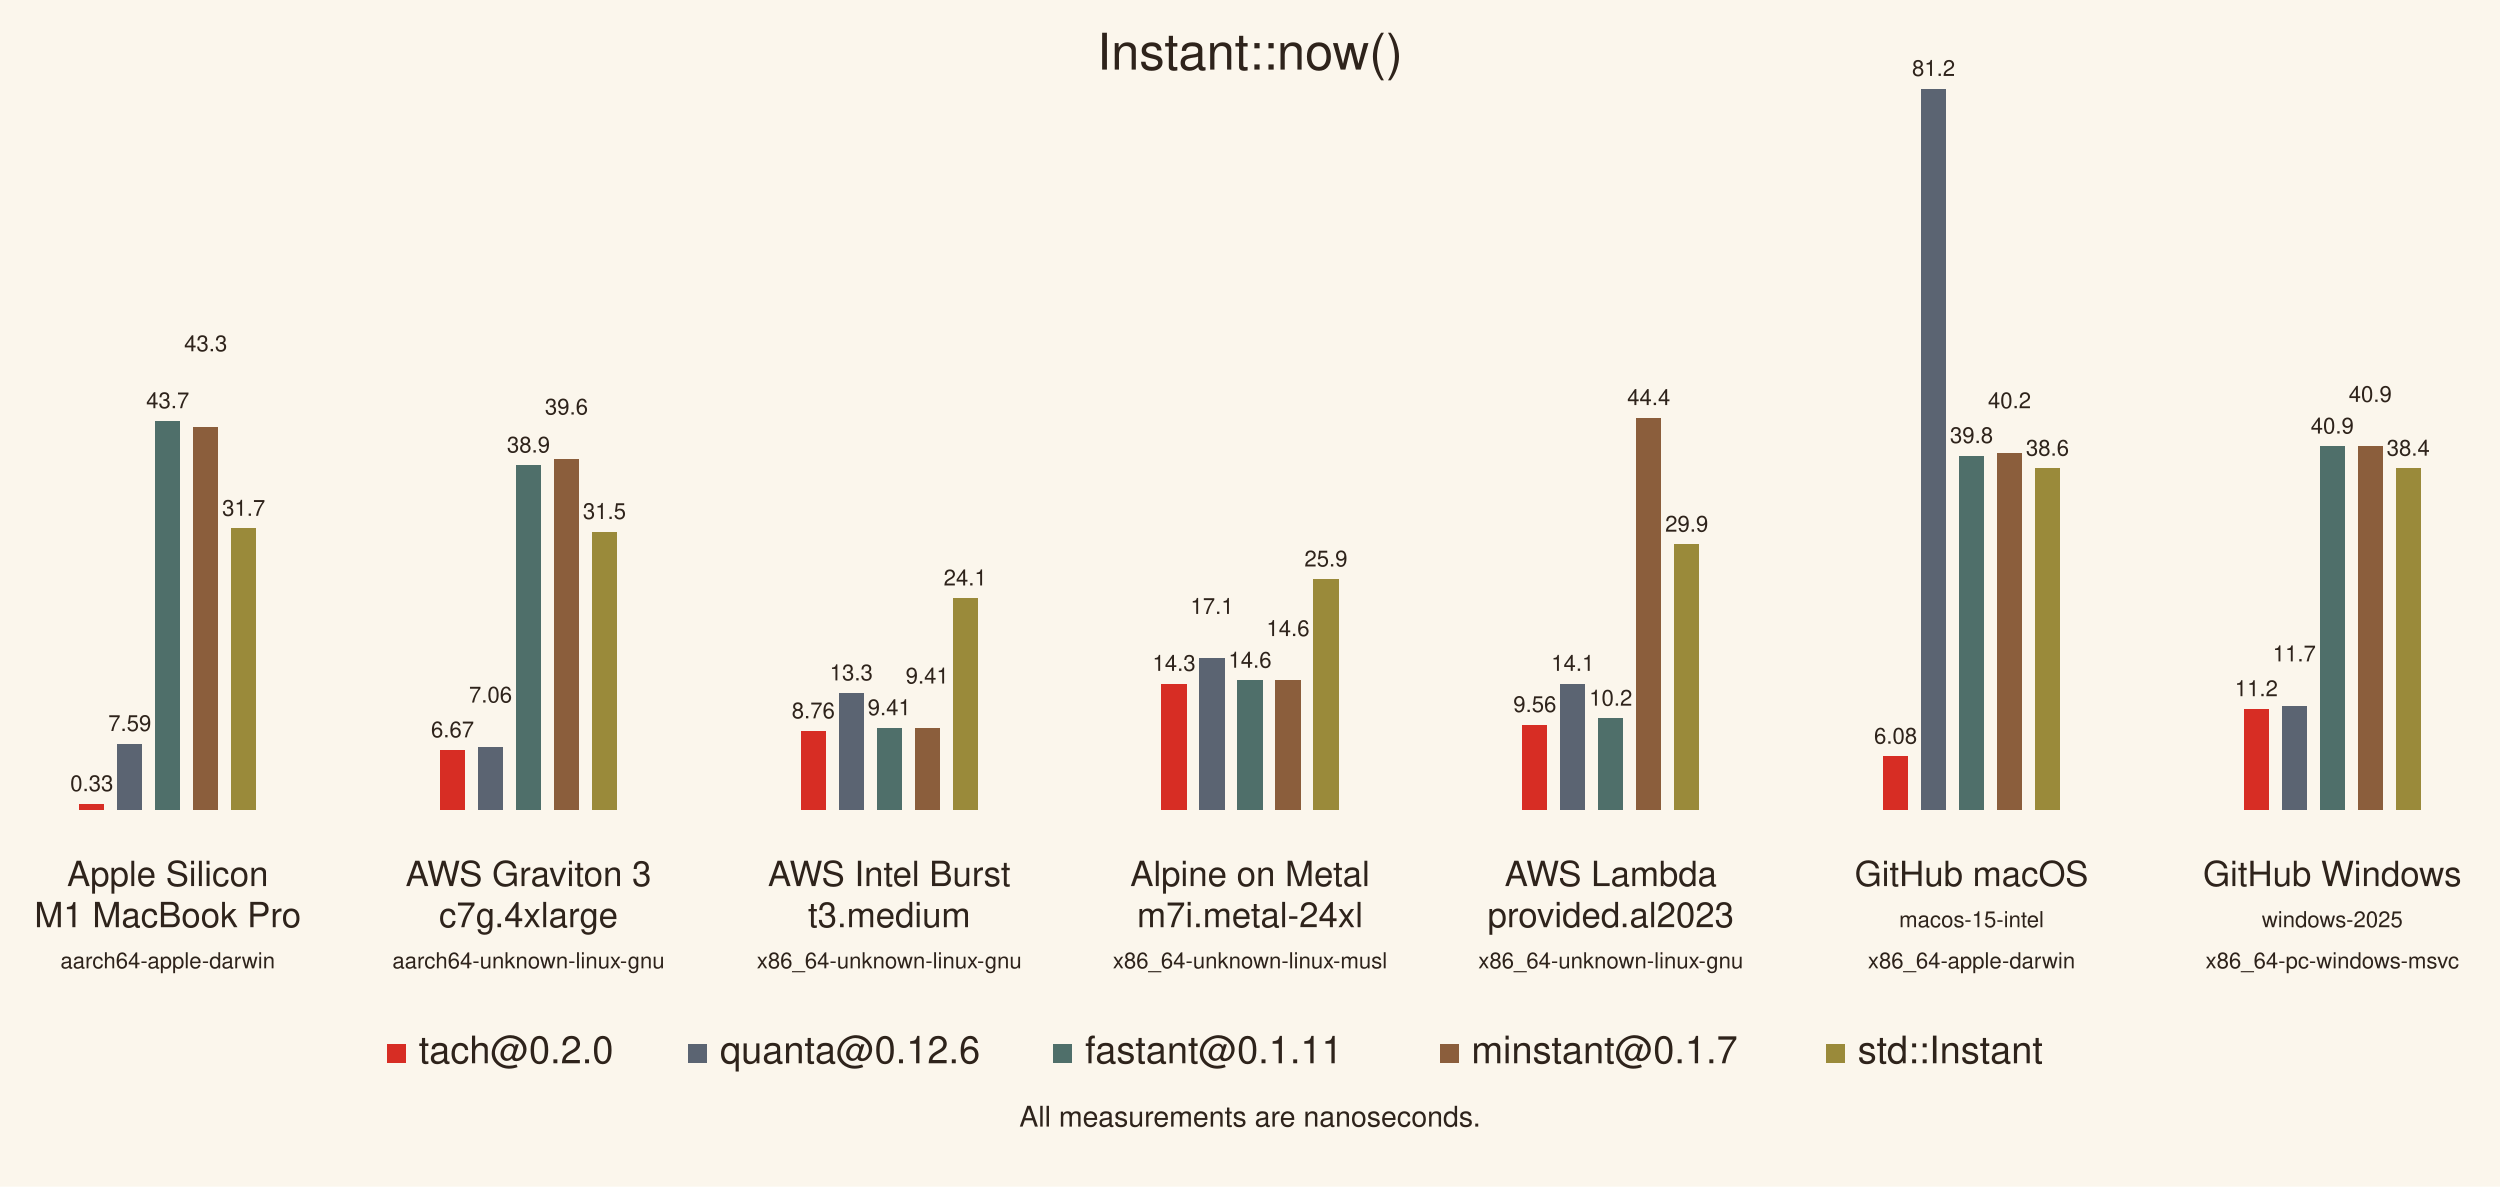
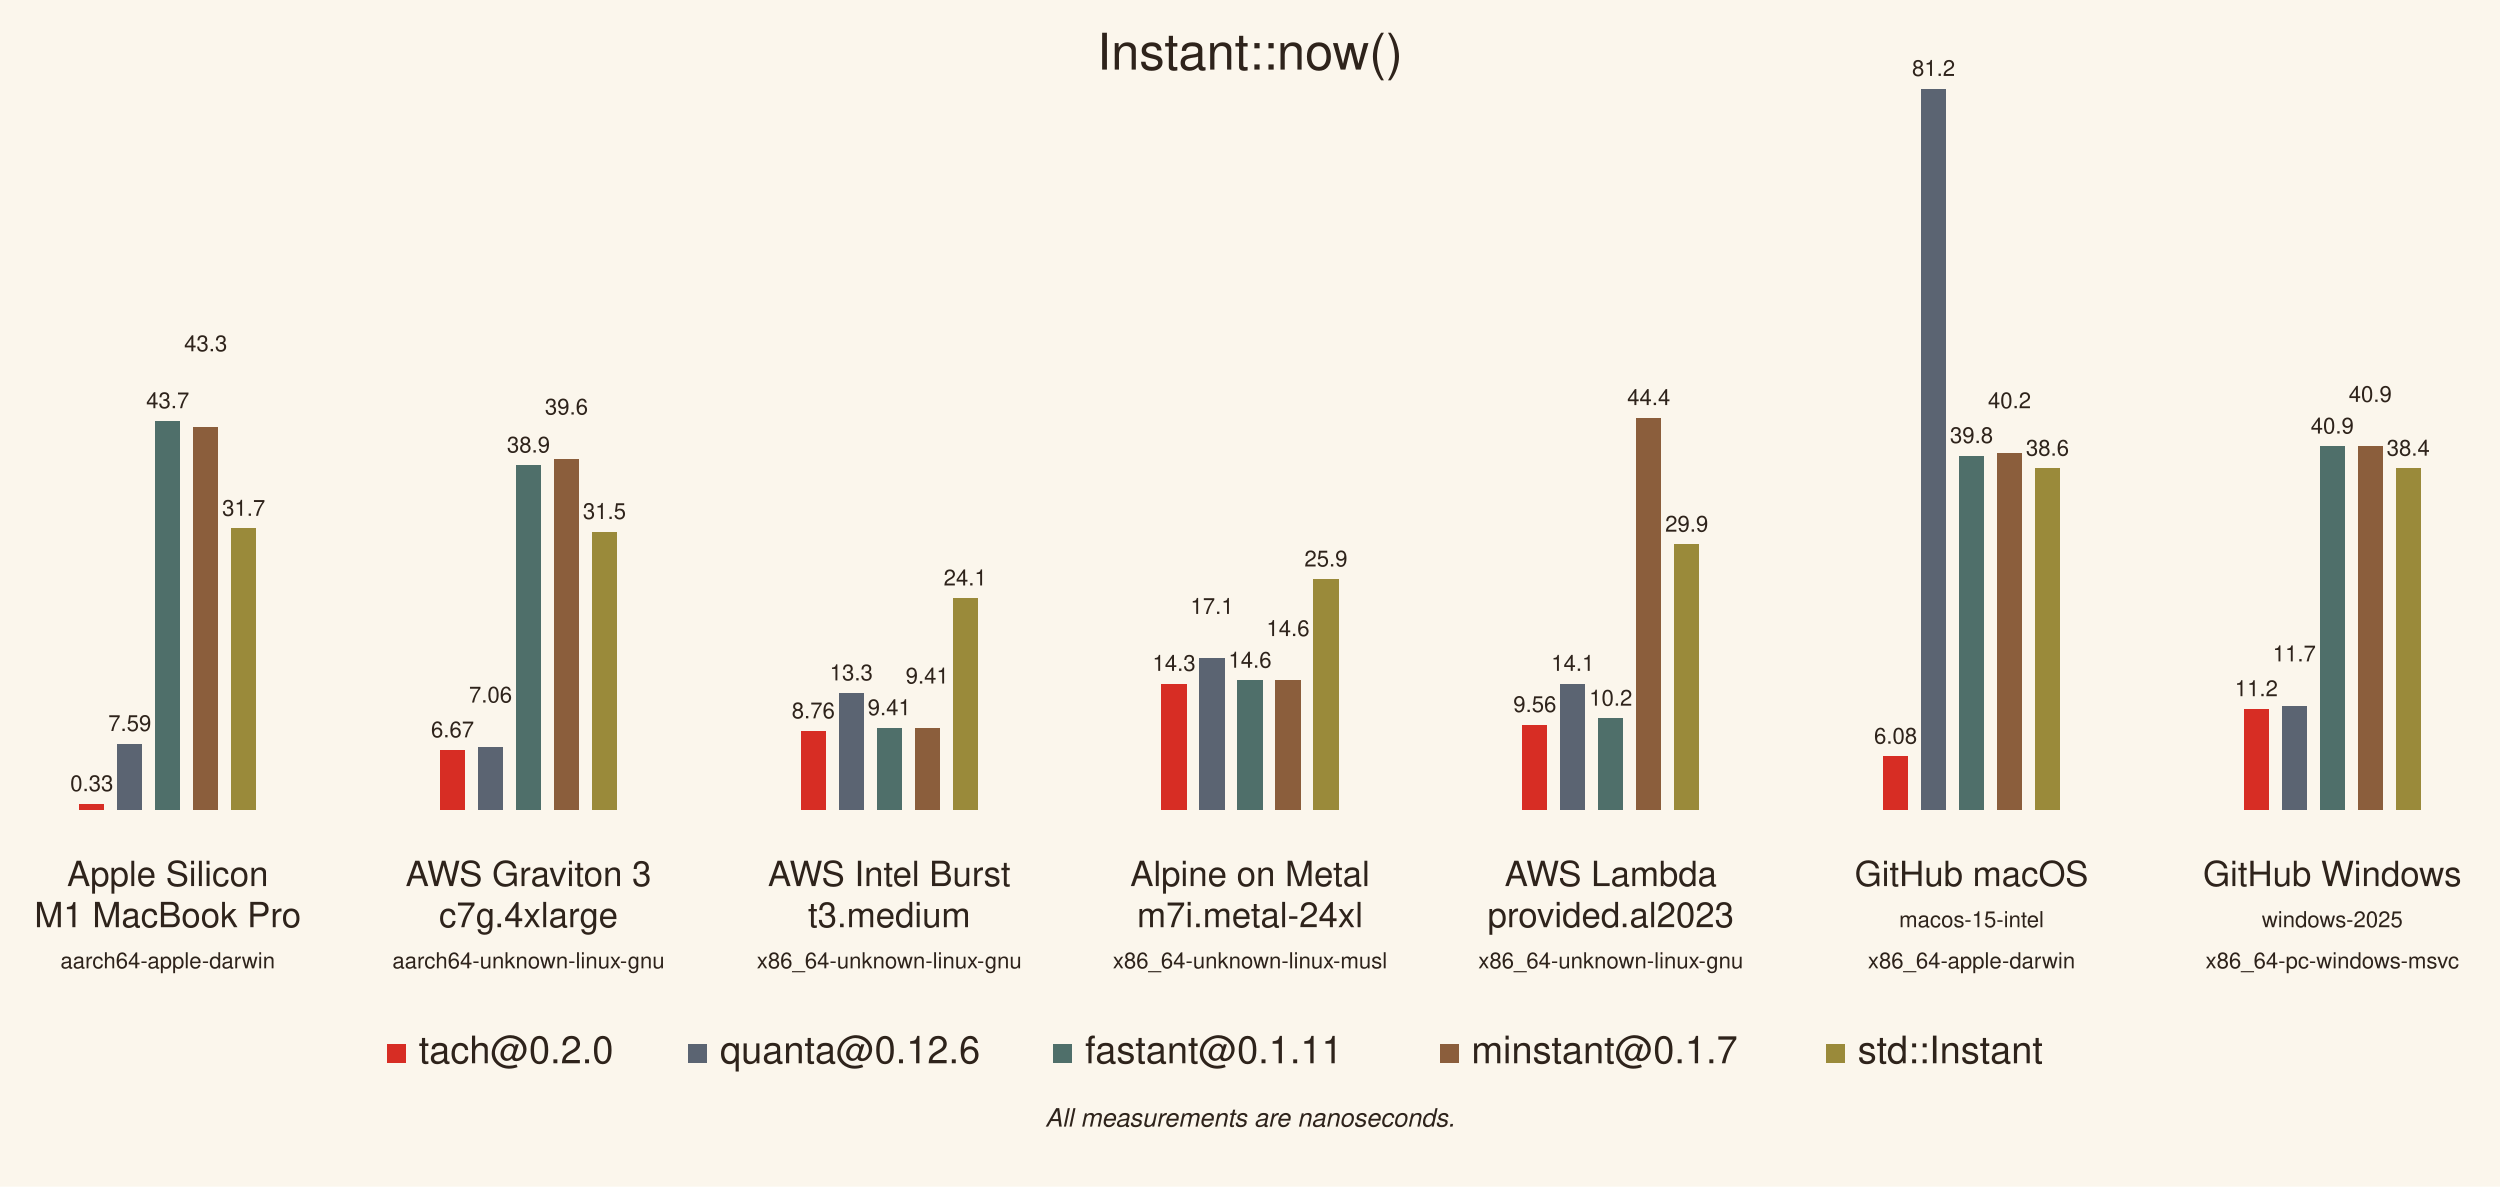
<svg xmlns="http://www.w3.org/2000/svg" width="790" height="375" viewBox="0 0 790 375">
  <rect width="790" height="375" fill="#FBF6EC" />
  <g shape-rendering="crispEdges">
    <text x="395" y="22" text-anchor="middle" font-family="Avenir Next, Helvetica, Arial, sans-serif" font-size="16" fill="#2E231B">Instant::now()</text>
    <rect x="122.32" y="330" width="6" height="6" fill="#D72D24" />
    <text x="132.32" y="336" text-anchor="start" font-family="Avenir Next, Helvetica, Arial, sans-serif" font-size="12" fill="#2E231B">tach@0.2.0</text>
    <rect x="217.52" y="330" width="6" height="6" fill="#5B6472" />
    <text x="227.52" y="336" text-anchor="start" font-family="Avenir Next, Helvetica, Arial, sans-serif" font-size="12" fill="#2E231B">quanta@0.12.6</text>
    <rect x="332.88" y="330" width="6" height="6" fill="#4F6F6A" />
    <text x="342.88" y="336" text-anchor="start" font-family="Avenir Next, Helvetica, Arial, sans-serif" font-size="12" fill="#2E231B">fastant@0.1.11</text>
    <rect x="454.96" y="330" width="6" height="6" fill="#8B5E3C" />
    <text x="464.96" y="336" text-anchor="start" font-family="Avenir Next, Helvetica, Arial, sans-serif" font-size="12" fill="#2E231B">minstant@0.1.7</text>
    <rect x="577.04" y="330" width="6" height="6" fill="#9A8A3A" />
    <text x="587.04" y="336" text-anchor="start" font-family="Avenir Next, Helvetica, Arial, sans-serif" font-size="12" fill="#2E231B">std::Instant</text>
-     <text x="395" y="356" text-anchor="middle" font-family="Avenir Next, Helvetica, Arial, sans-serif" font-size="9" fill="#2E231B">All measurements are nanoseconds.</text>
+     <text x="395" y="356" text-anchor="middle" font-family="Avenir Next, Helvetica, Arial, sans-serif" font-size="8" font-style="italic" fill="#2E231B">All measurements are nanoseconds.</text>
    <rect x="25" y="254" width="8" height="2" fill="#D72D24" />
    <text x="29" y="250" text-anchor="middle" font-family="Avenir Next, Helvetica, Arial, sans-serif" font-size="7" fill="#2E231B">0.33</text>
    <rect x="37" y="235" width="8" height="21" fill="#5B6472" />
    <text x="41" y="231" text-anchor="middle" font-family="Avenir Next, Helvetica, Arial, sans-serif" font-size="7" fill="#2E231B">7.59</text>
    <rect x="49" y="133" width="8" height="123" fill="#4F6F6A" />
    <text x="53" y="129" text-anchor="middle" font-family="Avenir Next, Helvetica, Arial, sans-serif" font-size="7" fill="#2E231B">43.7</text>
    <rect x="61" y="135" width="8" height="121" fill="#8B5E3C" />
    <text x="65" y="111" text-anchor="middle" font-family="Avenir Next, Helvetica, Arial, sans-serif" font-size="7" fill="#2E231B">43.3</text>
    <rect x="73" y="167" width="8" height="89" fill="#9A8A3A" />
    <text x="77" y="163" text-anchor="middle" font-family="Avenir Next, Helvetica, Arial, sans-serif" font-size="7" fill="#2E231B">31.7</text>
    <text x="53" y="280" text-anchor="middle" font-family="Avenir Next, Helvetica, Arial, sans-serif" font-size="11" fill="#2E231B">Apple Silicon</text>
    <text x="53" y="293" text-anchor="middle" font-family="Avenir Next, Helvetica, Arial, sans-serif" font-size="11" fill="#2E231B">M1 MacBook Pro</text>
    <text x="53" y="306" text-anchor="middle" font-family="Avenir Next, Helvetica, Arial, sans-serif" font-size="7" fill="#2E231B">aarch64-apple-darwin</text>
    <rect x="139" y="237" width="8" height="19" fill="#D72D24" />
    <text x="143" y="233" text-anchor="middle" font-family="Avenir Next, Helvetica, Arial, sans-serif" font-size="7" fill="#2E231B">6.67</text>
    <rect x="151" y="236" width="8" height="20" fill="#5B6472" />
    <text x="155" y="222" text-anchor="middle" font-family="Avenir Next, Helvetica, Arial, sans-serif" font-size="7" fill="#2E231B">7.06</text>
    <rect x="163" y="147" width="8" height="109" fill="#4F6F6A" />
    <text x="167" y="143" text-anchor="middle" font-family="Avenir Next, Helvetica, Arial, sans-serif" font-size="7" fill="#2E231B">38.9</text>
    <rect x="175" y="145" width="8" height="111" fill="#8B5E3C" />
    <text x="179" y="131" text-anchor="middle" font-family="Avenir Next, Helvetica, Arial, sans-serif" font-size="7" fill="#2E231B">39.6</text>
    <rect x="187" y="168" width="8" height="88" fill="#9A8A3A" />
    <text x="191" y="164" text-anchor="middle" font-family="Avenir Next, Helvetica, Arial, sans-serif" font-size="7" fill="#2E231B">31.5</text>
    <text x="167" y="280" text-anchor="middle" font-family="Avenir Next, Helvetica, Arial, sans-serif" font-size="11" fill="#2E231B">AWS Graviton 3</text>
    <text x="167" y="293" text-anchor="middle" font-family="Avenir Next, Helvetica, Arial, sans-serif" font-size="11" fill="#2E231B">c7g.4xlarge</text>
    <text x="167" y="306" text-anchor="middle" font-family="Avenir Next, Helvetica, Arial, sans-serif" font-size="7" fill="#2E231B">aarch64-unknown-linux-gnu</text>
    <rect x="253" y="231" width="8" height="25" fill="#D72D24" />
    <text x="257" y="227" text-anchor="middle" font-family="Avenir Next, Helvetica, Arial, sans-serif" font-size="7" fill="#2E231B">8.76</text>
    <rect x="265" y="219" width="8" height="37" fill="#5B6472" />
    <text x="269" y="215" text-anchor="middle" font-family="Avenir Next, Helvetica, Arial, sans-serif" font-size="7" fill="#2E231B">13.3</text>
    <rect x="277" y="230" width="8" height="26" fill="#4F6F6A" />
    <text x="281" y="226" text-anchor="middle" font-family="Avenir Next, Helvetica, Arial, sans-serif" font-size="7" fill="#2E231B">9.41</text>
    <rect x="289" y="230" width="8" height="26" fill="#8B5E3C" />
    <text x="293" y="216" text-anchor="middle" font-family="Avenir Next, Helvetica, Arial, sans-serif" font-size="7" fill="#2E231B">9.41</text>
    <rect x="301" y="189" width="8" height="67" fill="#9A8A3A" />
    <text x="305" y="185" text-anchor="middle" font-family="Avenir Next, Helvetica, Arial, sans-serif" font-size="7" fill="#2E231B">24.1</text>
    <text x="281" y="280" text-anchor="middle" font-family="Avenir Next, Helvetica, Arial, sans-serif" font-size="11" fill="#2E231B">AWS Intel Burst</text>
    <text x="281" y="293" text-anchor="middle" font-family="Avenir Next, Helvetica, Arial, sans-serif" font-size="11" fill="#2E231B">t3.medium</text>
    <text x="281" y="306" text-anchor="middle" font-family="Avenir Next, Helvetica, Arial, sans-serif" font-size="7" fill="#2E231B">x86_64-unknown-linux-gnu</text>
    <rect x="367" y="216" width="8" height="40" fill="#D72D24" />
    <text x="371" y="212" text-anchor="middle" font-family="Avenir Next, Helvetica, Arial, sans-serif" font-size="7" fill="#2E231B">14.3</text>
    <rect x="379" y="208" width="8" height="48" fill="#5B6472" />
    <text x="383" y="194" text-anchor="middle" font-family="Avenir Next, Helvetica, Arial, sans-serif" font-size="7" fill="#2E231B">17.1</text>
    <rect x="391" y="215" width="8" height="41" fill="#4F6F6A" />
    <text x="395" y="211" text-anchor="middle" font-family="Avenir Next, Helvetica, Arial, sans-serif" font-size="7" fill="#2E231B">14.6</text>
    <rect x="403" y="215" width="8" height="41" fill="#8B5E3C" />
    <text x="407" y="201" text-anchor="middle" font-family="Avenir Next, Helvetica, Arial, sans-serif" font-size="7" fill="#2E231B">14.6</text>
    <rect x="415" y="183" width="8" height="73" fill="#9A8A3A" />
    <text x="419" y="179" text-anchor="middle" font-family="Avenir Next, Helvetica, Arial, sans-serif" font-size="7" fill="#2E231B">25.9</text>
    <text x="395" y="280" text-anchor="middle" font-family="Avenir Next, Helvetica, Arial, sans-serif" font-size="11" fill="#2E231B">Alpine on Metal</text>
    <text x="395" y="293" text-anchor="middle" font-family="Avenir Next, Helvetica, Arial, sans-serif" font-size="11" fill="#2E231B">m7i.metal-24xl</text>
    <text x="395" y="306" text-anchor="middle" font-family="Avenir Next, Helvetica, Arial, sans-serif" font-size="7" fill="#2E231B">x86_64-unknown-linux-musl</text>
    <rect x="481" y="229" width="8" height="27" fill="#D72D24" />
    <text x="485" y="225" text-anchor="middle" font-family="Avenir Next, Helvetica, Arial, sans-serif" font-size="7" fill="#2E231B">9.56</text>
    <rect x="493" y="216" width="8" height="40" fill="#5B6472" />
    <text x="497" y="212" text-anchor="middle" font-family="Avenir Next, Helvetica, Arial, sans-serif" font-size="7" fill="#2E231B">14.1</text>
    <rect x="505" y="227" width="8" height="29" fill="#4F6F6A" />
    <text x="509" y="223" text-anchor="middle" font-family="Avenir Next, Helvetica, Arial, sans-serif" font-size="7" fill="#2E231B">10.2</text>
    <rect x="517" y="132" width="8" height="124" fill="#8B5E3C" />
    <text x="521" y="128" text-anchor="middle" font-family="Avenir Next, Helvetica, Arial, sans-serif" font-size="7" fill="#2E231B">44.4</text>
    <rect x="529" y="172" width="8" height="84" fill="#9A8A3A" />
    <text x="533" y="168" text-anchor="middle" font-family="Avenir Next, Helvetica, Arial, sans-serif" font-size="7" fill="#2E231B">29.9</text>
    <text x="509" y="280" text-anchor="middle" font-family="Avenir Next, Helvetica, Arial, sans-serif" font-size="11" fill="#2E231B">AWS Lambda</text>
    <text x="509" y="293" text-anchor="middle" font-family="Avenir Next, Helvetica, Arial, sans-serif" font-size="11" fill="#2E231B">provided.al2023</text>
    <text x="509" y="306" text-anchor="middle" font-family="Avenir Next, Helvetica, Arial, sans-serif" font-size="7" fill="#2E231B">x86_64-unknown-linux-gnu</text>
    <rect x="595" y="239" width="8" height="17" fill="#D72D24" />
    <text x="599" y="235" text-anchor="middle" font-family="Avenir Next, Helvetica, Arial, sans-serif" font-size="7" fill="#2E231B">6.08</text>
    <rect x="607" y="28" width="8" height="228" fill="#5B6472" />
    <text x="611" y="24" text-anchor="middle" font-family="Avenir Next, Helvetica, Arial, sans-serif" font-size="7" fill="#2E231B">81.2</text>
    <rect x="619" y="144" width="8" height="112" fill="#4F6F6A" />
    <text x="623" y="140" text-anchor="middle" font-family="Avenir Next, Helvetica, Arial, sans-serif" font-size="7" fill="#2E231B">39.8</text>
    <rect x="631" y="143" width="8" height="113" fill="#8B5E3C" />
    <text x="635" y="129" text-anchor="middle" font-family="Avenir Next, Helvetica, Arial, sans-serif" font-size="7" fill="#2E231B">40.2</text>
    <rect x="643" y="148" width="8" height="108" fill="#9A8A3A" />
    <text x="647" y="144" text-anchor="middle" font-family="Avenir Next, Helvetica, Arial, sans-serif" font-size="7" fill="#2E231B">38.6</text>
    <text x="623" y="280" text-anchor="middle" font-family="Avenir Next, Helvetica, Arial, sans-serif" font-size="11" fill="#2E231B">GitHub macOS</text>
    <text x="623" y="293" text-anchor="middle" font-family="Avenir Next, Helvetica, Arial, sans-serif" font-size="7" fill="#2E231B">macos-15-intel</text>
    <text x="623" y="306" text-anchor="middle" font-family="Avenir Next, Helvetica, Arial, sans-serif" font-size="7" fill="#2E231B">x86_64-apple-darwin</text>
    <rect x="709" y="224" width="8" height="32" fill="#D72D24" />
    <text x="713" y="220" text-anchor="middle" font-family="Avenir Next, Helvetica, Arial, sans-serif" font-size="7" fill="#2E231B">11.2</text>
    <rect x="721" y="223" width="8" height="33" fill="#5B6472" />
    <text x="725" y="209" text-anchor="middle" font-family="Avenir Next, Helvetica, Arial, sans-serif" font-size="7" fill="#2E231B">11.7</text>
    <rect x="733" y="141" width="8" height="115" fill="#4F6F6A" />
    <text x="737" y="137" text-anchor="middle" font-family="Avenir Next, Helvetica, Arial, sans-serif" font-size="7" fill="#2E231B">40.9</text>
    <rect x="745" y="141" width="8" height="115" fill="#8B5E3C" />
    <text x="749" y="127" text-anchor="middle" font-family="Avenir Next, Helvetica, Arial, sans-serif" font-size="7" fill="#2E231B">40.9</text>
    <rect x="757" y="148" width="8" height="108" fill="#9A8A3A" />
    <text x="761" y="144" text-anchor="middle" font-family="Avenir Next, Helvetica, Arial, sans-serif" font-size="7" fill="#2E231B">38.4</text>
    <text x="737" y="280" text-anchor="middle" font-family="Avenir Next, Helvetica, Arial, sans-serif" font-size="11" fill="#2E231B">GitHub Windows</text>
    <text x="737" y="293" text-anchor="middle" font-family="Avenir Next, Helvetica, Arial, sans-serif" font-size="7" fill="#2E231B">windows-2025</text>
    <text x="737" y="306" text-anchor="middle" font-family="Avenir Next, Helvetica, Arial, sans-serif" font-size="7" fill="#2E231B">x86_64-pc-windows-msvc</text>
  </g>
</svg>
